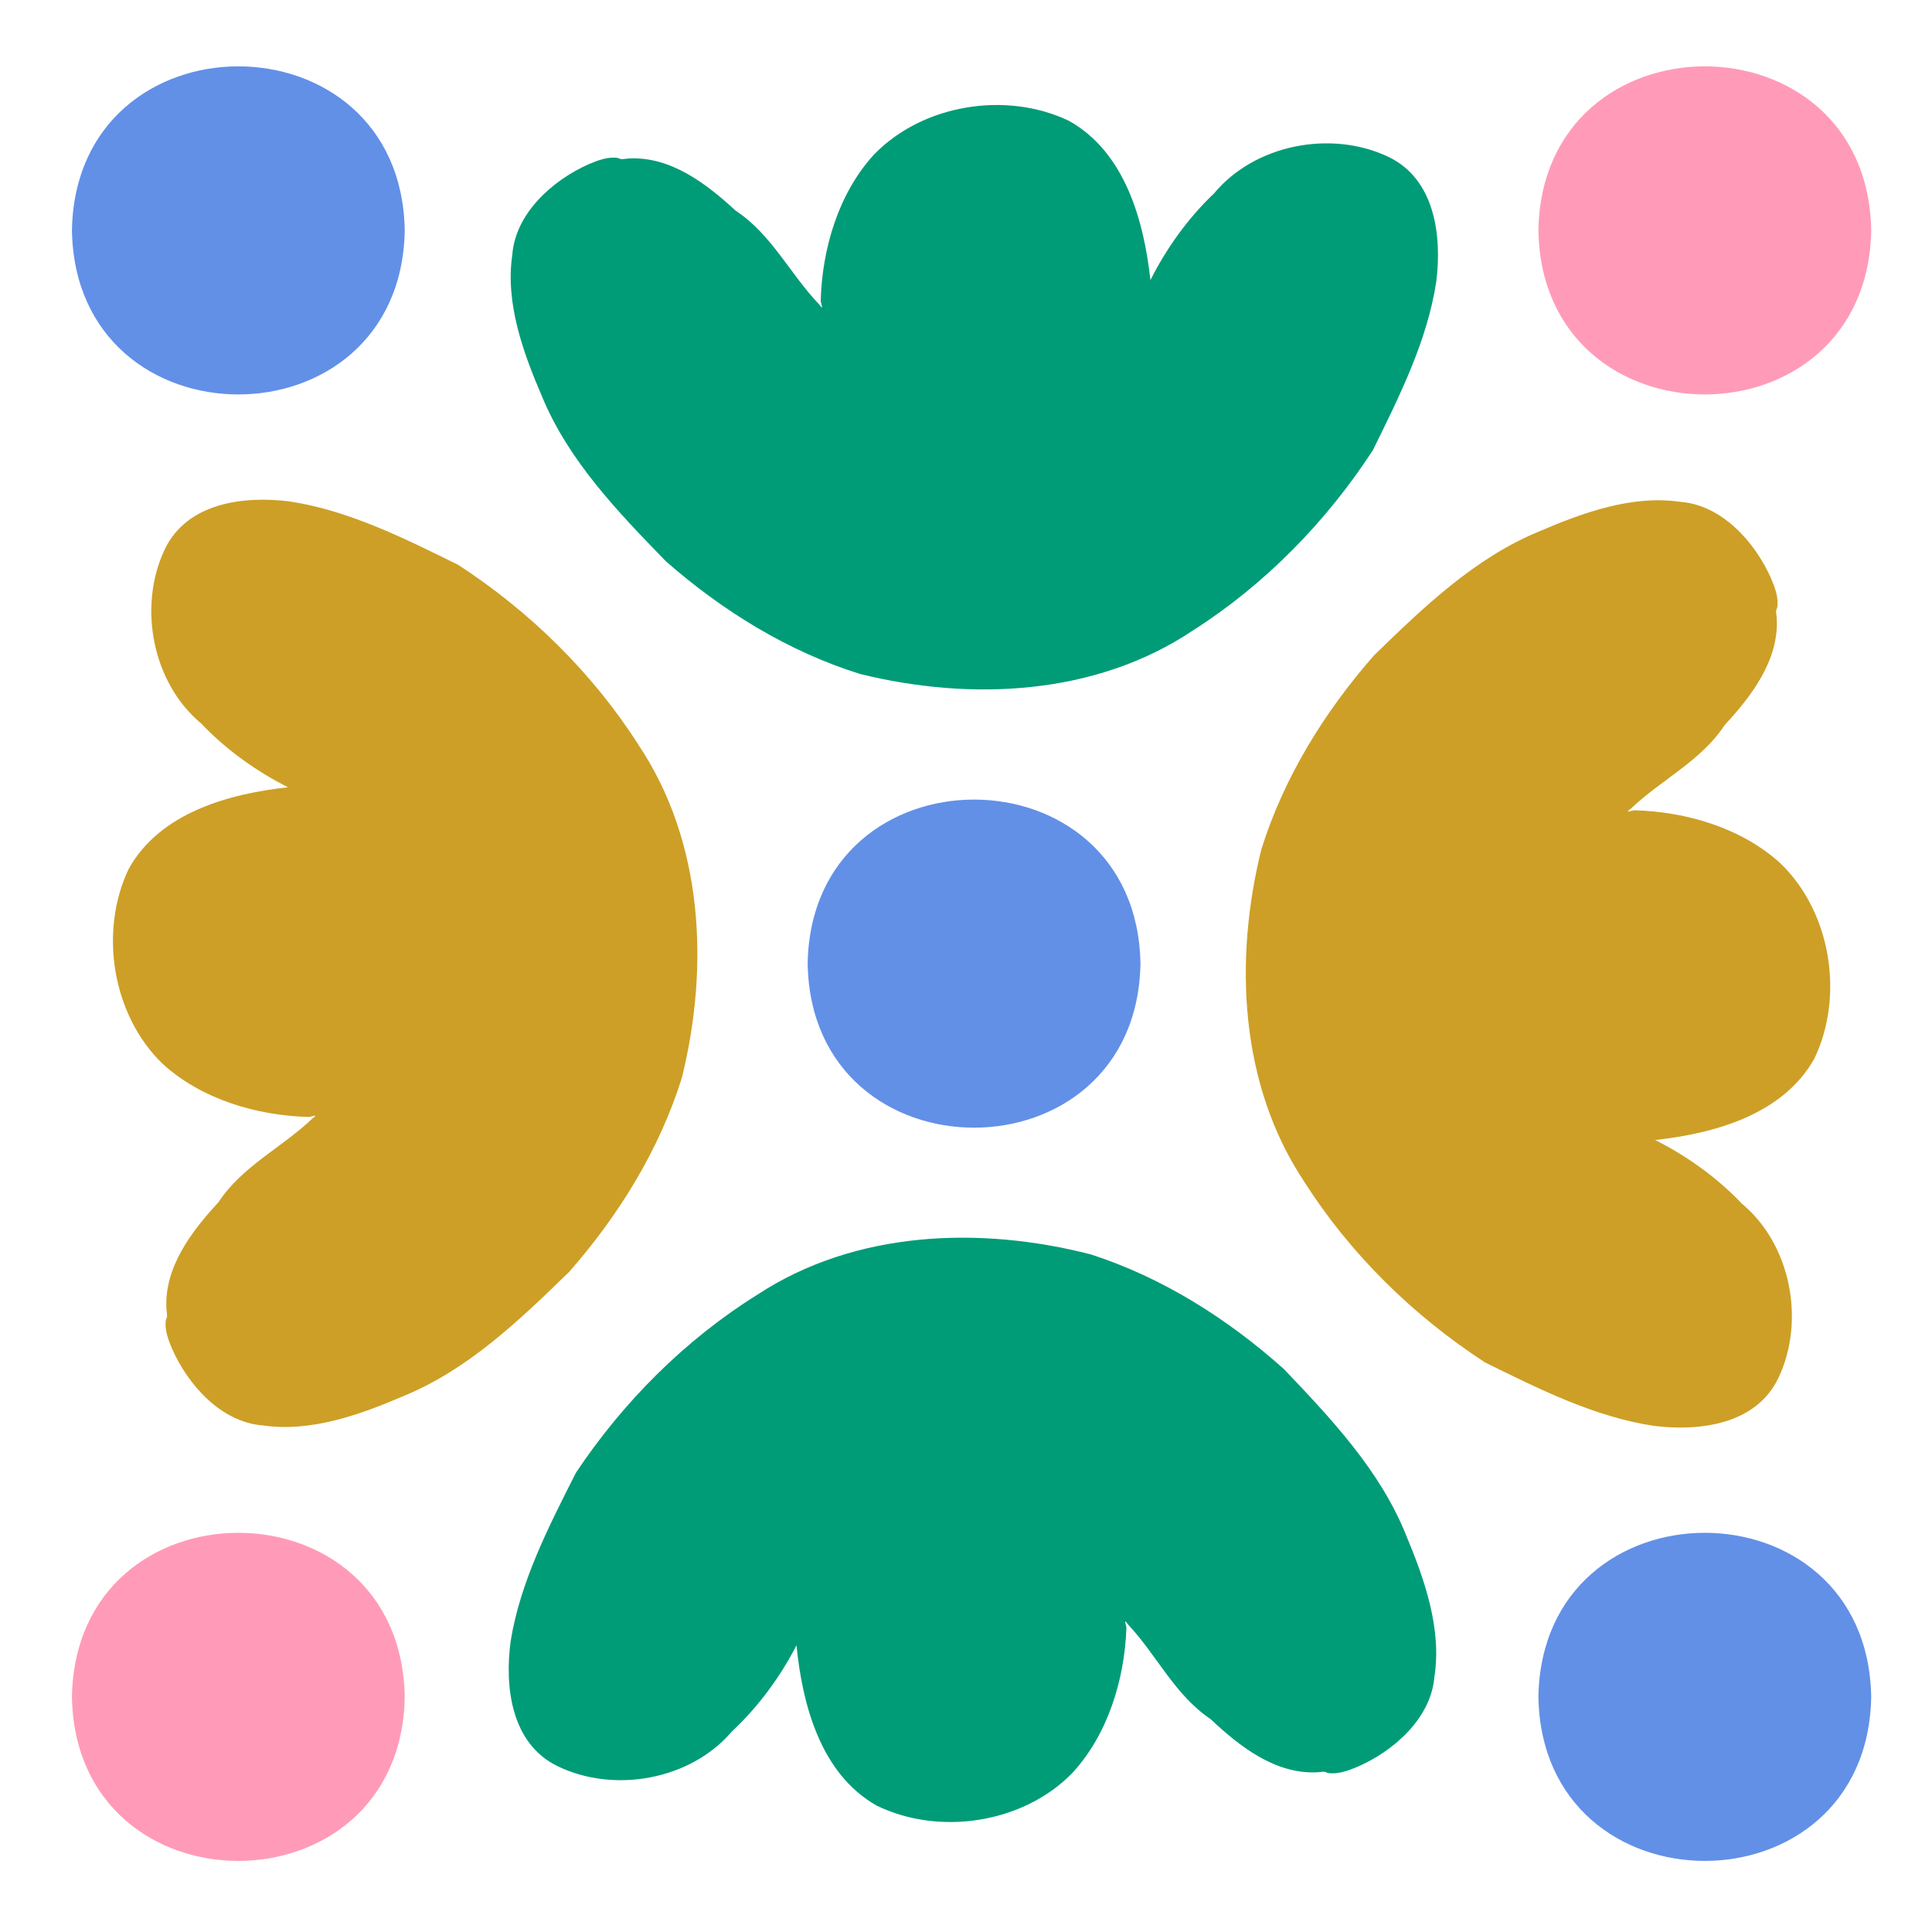
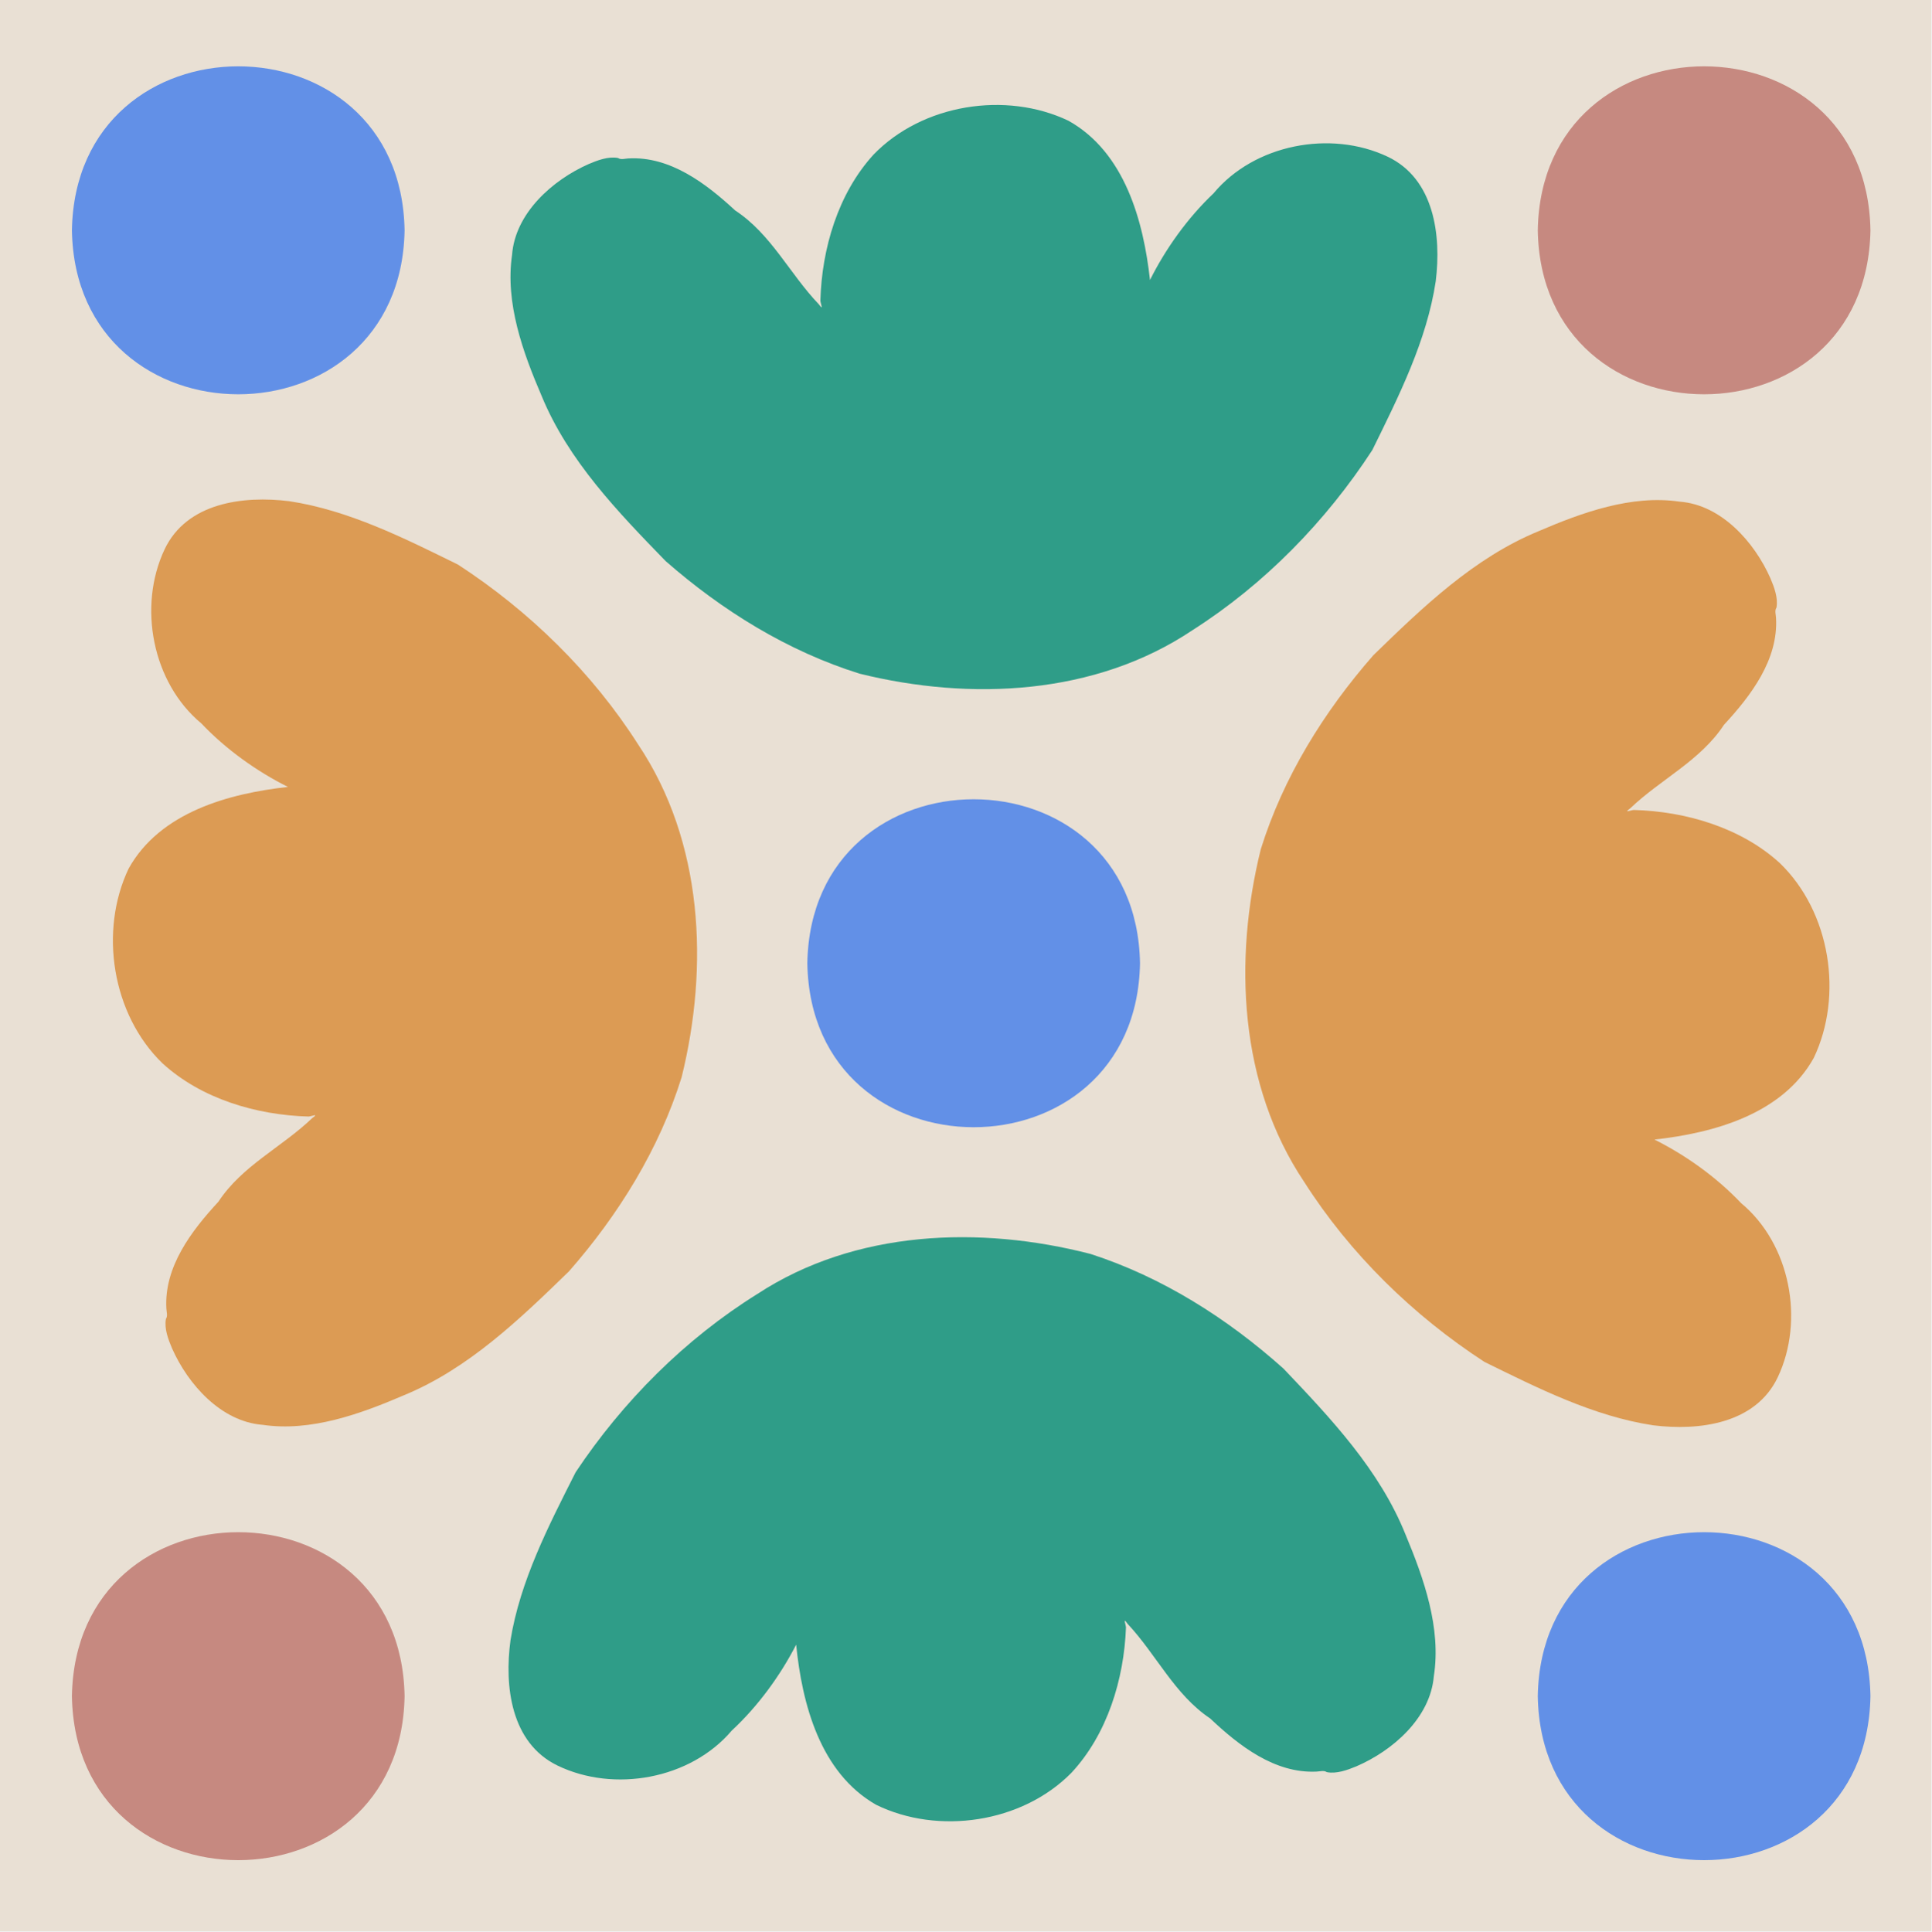
- <svg xmlns="http://www.w3.org/2000/svg" id="Calque_1" data-name="Calque 1" width="200mm" height="200mm" viewBox="0 0 566.93 566.93">
-   <rect x="0" y="0" width="566.93" height="566.93" fill="#fff" />
-   <path d="M549.09,67.61c-1.1,64.19-96.58,64.18-97.66,0,1.1-64.19,96.58-64.18,97.66,0Z" fill="#ff9bb8" />
-   <path d="M118.77,67.61c-1.1,64.19-96.58,64.18-97.66,0,1.1-64.19,96.58-64.18,97.66,0Z" fill="#6290e7" />
-   <path d="M549.09,497.93c-1.1,64.19-96.58,64.18-97.66,0,1.1-64.19,96.58-64.18,97.66,0Z" fill="#6290e7" />
-   <path d="M118.77,497.93c-1.1,64.19-96.58,64.18-97.66,0,1.1-64.19,96.58-64.18,97.66,0Z" fill="#ff9bb8" />
-   <path d="M334.66,282.77c-1.1,64.19-96.58,64.18-97.66,0,1.1-64.19,96.58-64.18,97.66,0Z" fill="#6290e7" />
-   <path d="M356.28,56.73c-7.69,7.27-14.16,16.39-18.69,25.47-1.91-17.27-7.38-37.52-23.95-46.76-18.31-8.74-42.84-4.92-57.21,9.95-10.43,11.42-15.19,27.64-15.6,42.88.11,1.12,1.07,3.12-.51,1-8.53-8.93-13.94-20.56-24.5-27.49-8.53-7.89-19.11-15.98-31.37-15.27-.93.04-2.21.46-3.02-.13-2.84-.53-6.01.67-8.62,1.78-10.62,4.69-21.58,14.42-22.49,26.67-2.07,14.11,3.19,28.62,8.69,41.42,7.8,18.95,22.37,34.03,36.38,48.45,16.57,14.53,35.86,26.49,56.99,33.07,32.56,8.04,69.15,6.34,97.65-12.75,21.17-13.48,39.24-32.02,52.83-52.91,7.76-15.78,15.97-32.07,18.61-49.52,1.68-13.53-.42-30.1-14.13-36.6-16.73-7.91-39.1-3.63-51.06,10.73Z" fill="#009c77" />
-   <path d="M214.76,508.08c7.77-7.19,14.33-16.25,18.96-25.27,1.73,17.29,6.99,37.59,23.47,47,18.22,8.93,42.79,5.36,57.31-9.36,10.54-11.31,15.48-27.48,16.04-42.72-.1-1.12-1.03-3.13.52-.99,8.43,9.02,13.72,20.71,24.21,27.74,8.45,7.98,18.94,16.18,31.21,15.59.93-.03,2.21-.43,3.02.16,2.83.56,6.02-.61,8.64-1.69,10.67-4.58,21.73-14.19,22.77-26.44,2.22-14.09-2.89-28.65-8.26-41.51-7.6-19.03-22.01-34.26-35.87-48.82-16.42-14.7-35.58-26.86-56.64-33.66-32.48-8.37-69.08-7.05-97.78,11.73-21.31,13.26-39.57,31.61-53.38,52.36-7.93,15.7-16.3,31.9-19.12,49.32-1.83,13.51.11,30.1,13.75,36.75,16.64,8.08,39.06,4.03,51.17-10.2Z" fill="#009c77" />
-   <path d="M59.06,212.32c7.27,7.69,16.39,14.16,25.47,18.69-17.27,1.91-37.52,7.38-46.76,23.95-8.74,18.31-4.92,42.84,9.95,57.21,11.42,10.43,27.64,15.19,42.88,15.6,1.12-.11,3.12-1.07,1,.51-8.93,8.53-20.56,13.94-27.49,24.5-7.89,8.53-15.98,19.11-15.27,31.37.04.93.46,2.21-.13,3.02-.53,2.84.67,6.01,1.78,8.62,4.69,10.62,14.42,21.58,26.67,22.49,14.11,2.07,28.62-3.19,41.42-8.69,18.95-7.8,34.03-22.37,48.45-36.38,14.53-16.57,26.49-35.86,33.07-56.99,8.04-32.56,6.34-69.15-12.75-97.65-13.48-21.17-32.02-39.24-52.91-52.83-15.78-7.76-32.07-15.97-49.52-18.61-13.53-1.68-30.1.42-36.6,14.13-7.91,16.73-3.63,39.1,10.73,51.06Z" fill="#cd9f26" />
-   <path d="M511.15,353.22c-7.27-7.69-16.39-14.16-25.47-18.69,17.27-1.91,37.52-7.38,46.76-23.95,8.74-18.31,4.92-42.84-9.95-57.21-11.42-10.43-27.64-15.19-42.88-15.6-1.12.11-3.12,1.07-1-.51,8.93-8.53,20.56-13.94,27.49-24.5,7.89-8.53,15.98-19.11,15.27-31.37-.04-.93-.46-2.21.13-3.02.53-2.84-.67-6.01-1.78-8.62-4.69-10.62-14.42-21.58-26.67-22.49-14.11-2.07-28.62,3.19-41.42,8.69-18.95,7.8-34.03,22.37-48.45,36.38-14.53,16.57-26.49,35.86-33.07,56.99-8.04,32.56-6.34,69.15,12.75,97.65,13.48,21.17,32.02,39.24,52.91,52.83,15.78,7.76,32.07,15.97,49.52,18.61,13.53,1.68,30.1-.42,36.6-14.13,7.91-16.73,3.63-39.1-10.73-51.06Z" fill="#cd9f26" />
+ <svg xmlns="http://www.w3.org/2000/svg" viewBox="0 0 566.93 566.93">
+   <g id="zone-1" data-color-id="WT000">
+     <rect x="0" y="0" width="566.93" height="566.93" fill="#e9e0d4" />
+   </g>
+   <g id="zone-2">
+     <path d="M118.77,67.61c-1.1,64.19-96.58,64.18-97.66,0,1.1-64.19,96.58-64.18,97.66,0Z" fill="#6290e7" />
+     <path d="M549.09,497.93c-1.1,64.19-96.58,64.18-97.66,0,1.1-64.19,96.58-64.18,97.66,0Z" fill="#6290e7" />
+     <path d="M334.66,282.77c-1.1,64.19-96.58,64.18-97.66,0,1.1-64.19,96.58-64.18,97.66,0Z" fill="#6290e7" />
+   </g>
+   <g id="zone-3" data-color-id="GN011">
+     <path d="M356.28,56.73c-7.69,7.27-14.16,16.39-18.69,25.47-1.91-17.27-7.38-37.52-23.95-46.76-18.31-8.74-42.84-4.92-57.21,9.95-10.43,11.42-15.19,27.64-15.6,42.88.11,1.12,1.07,3.12-.51,1-8.53-8.93-13.94-20.56-24.5-27.49-8.53-7.89-19.11-15.98-31.37-15.27-.93.04-2.21.46-3.02-.13-2.84-.53-6.01.67-8.62,1.78-10.62,4.69-21.58,14.42-22.49,26.67-2.07,14.11,3.19,28.62,8.69,41.42,7.8,18.95,22.37,34.03,36.38,48.45,16.57,14.53,35.86,26.49,56.99,33.07,32.56,8.04,69.15,6.34,97.65-12.75,21.17-13.48,39.24-32.02,52.83-52.91,7.76-15.78,15.97-32.07,18.61-49.52,1.68-13.53-.42-30.1-14.13-36.6-16.73-7.91-39.1-3.63-51.06,10.73Z" fill="#2f9d88" />
+     <path d="M214.76,508.08c7.77-7.19,14.33-16.25,18.96-25.27,1.73,17.29,6.99,37.59,23.47,47,18.22,8.93,42.79,5.36,57.31-9.36,10.54-11.31,15.48-27.48,16.04-42.72-.1-1.12-1.03-3.13.52-.99,8.43,9.02,13.72,20.71,24.21,27.74,8.45,7.98,18.94,16.18,31.21,15.59.93-.03,2.21-.43,3.02.16,2.83.56,6.02-.61,8.64-1.69,10.67-4.58,21.73-14.19,22.77-26.44,2.22-14.09-2.89-28.65-8.26-41.51-7.6-19.03-22.01-34.26-35.87-48.82-16.42-14.7-35.58-26.86-56.64-33.66-32.48-8.37-69.08-7.05-97.78,11.73-21.31,13.26-39.57,31.61-53.38,52.36-7.93,15.7-16.3,31.9-19.12,49.32-1.83,13.51.11,30.1,13.75,36.75,16.64,8.08,39.06,4.03,51.17-10.2Z" fill="#2f9d88" />
+   </g>
+   <g id="zone-4" data-color-id="YL001">
+     <path d="M59.06,212.32c7.27,7.69,16.39,14.16,25.47,18.69-17.27,1.91-37.52,7.38-46.76,23.95-8.74,18.31-4.92,42.84,9.95,57.21,11.42,10.43,27.64,15.19,42.88,15.6,1.12-.11,3.12-1.07,1,.51-8.93,8.53-20.56,13.94-27.49,24.5-7.89,8.53-15.98,19.11-15.27,31.37.04.93.46,2.21-.13,3.02-.53,2.84.67,6.01,1.78,8.62,4.69,10.62,14.42,21.58,26.67,22.49,14.11,2.07,28.62-3.19,41.42-8.69,18.95-7.8,34.03-22.37,48.45-36.38,14.53-16.57,26.49-35.86,33.07-56.99,8.04-32.56,6.34-69.15-12.75-97.65-13.48-21.17-32.02-39.24-52.91-52.83-15.78-7.76-32.07-15.97-49.52-18.61-13.53-1.68-30.1.42-36.6,14.13-7.91,16.73-3.63,39.1,10.73,51.06Z" fill="#dc9b54" />
+     <path d="M511.15,353.22c-7.27-7.69-16.39-14.16-25.47-18.69,17.27-1.91,37.52-7.38,46.76-23.95,8.74-18.31,4.92-42.84-9.95-57.21-11.42-10.43-27.64-15.19-42.88-15.6-1.12.11-3.12,1.07-1-.51,8.93-8.53,20.56-13.94,27.49-24.5,7.89-8.53,15.98-19.11,15.27-31.37-.04-.93-.46-2.21.13-3.02.53-2.84-.67-6.01-1.78-8.62-4.69-10.62-14.42-21.58-26.67-22.49-14.11-2.07-28.62,3.19-41.42,8.69-18.95,7.8-34.03,22.37-48.45,36.38-14.53,16.57-26.49,35.86-33.07,56.99-8.04,32.56-6.34,69.15,12.75,97.65,13.48,21.17,32.02,39.24,52.91,52.83,15.78,7.76,32.07,15.97,49.52,18.61,13.53,1.68,30.1-.42,36.6-14.13,7.91-16.73,3.63-39.1-10.73-51.06Z" fill="#dc9b54" />
+   </g>
+   <g id="zone-5" data-color-id="RD006">
+     <path d="M549.09,67.61c-1.1,64.19-96.58,64.18-97.66,0,1.1-64.19,96.58-64.18,97.66,0Z" fill="#c68980" />
+     <path d="M118.77,497.93c-1.1,64.19-96.58,64.18-97.66,0,1.1-64.19,96.58-64.18,97.66,0Z" fill="#c68980" />
+   </g>
</svg>
